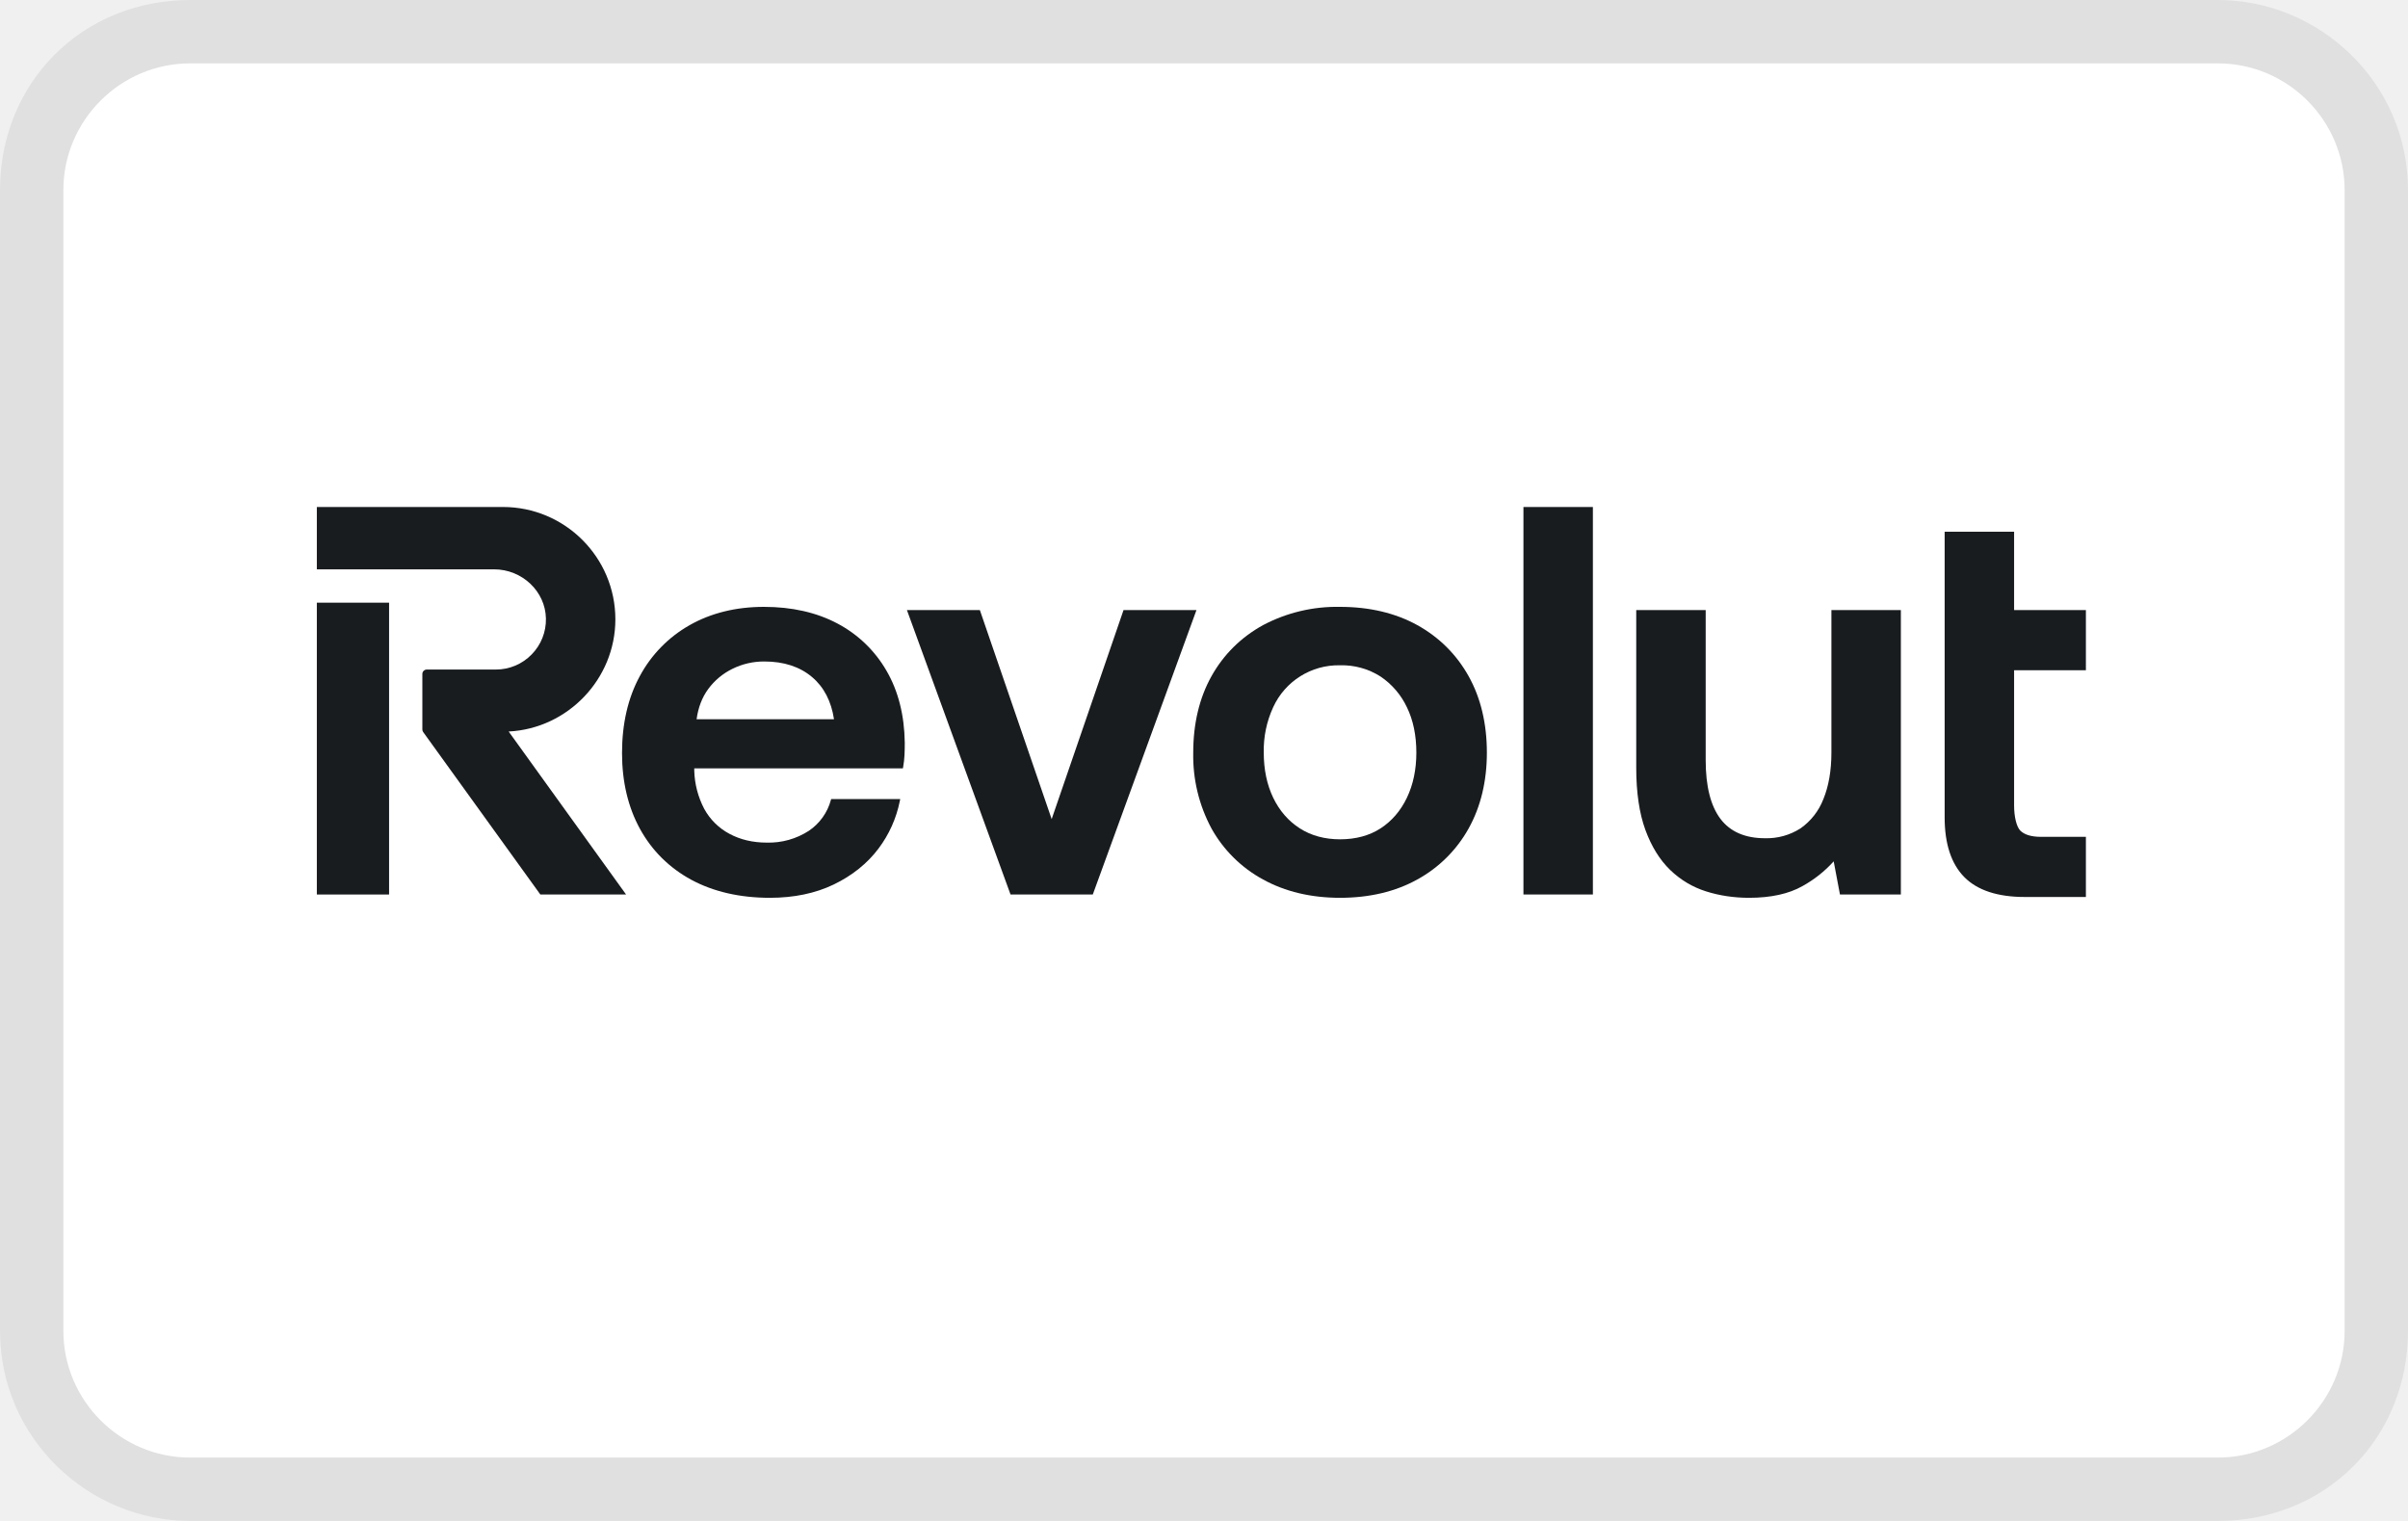
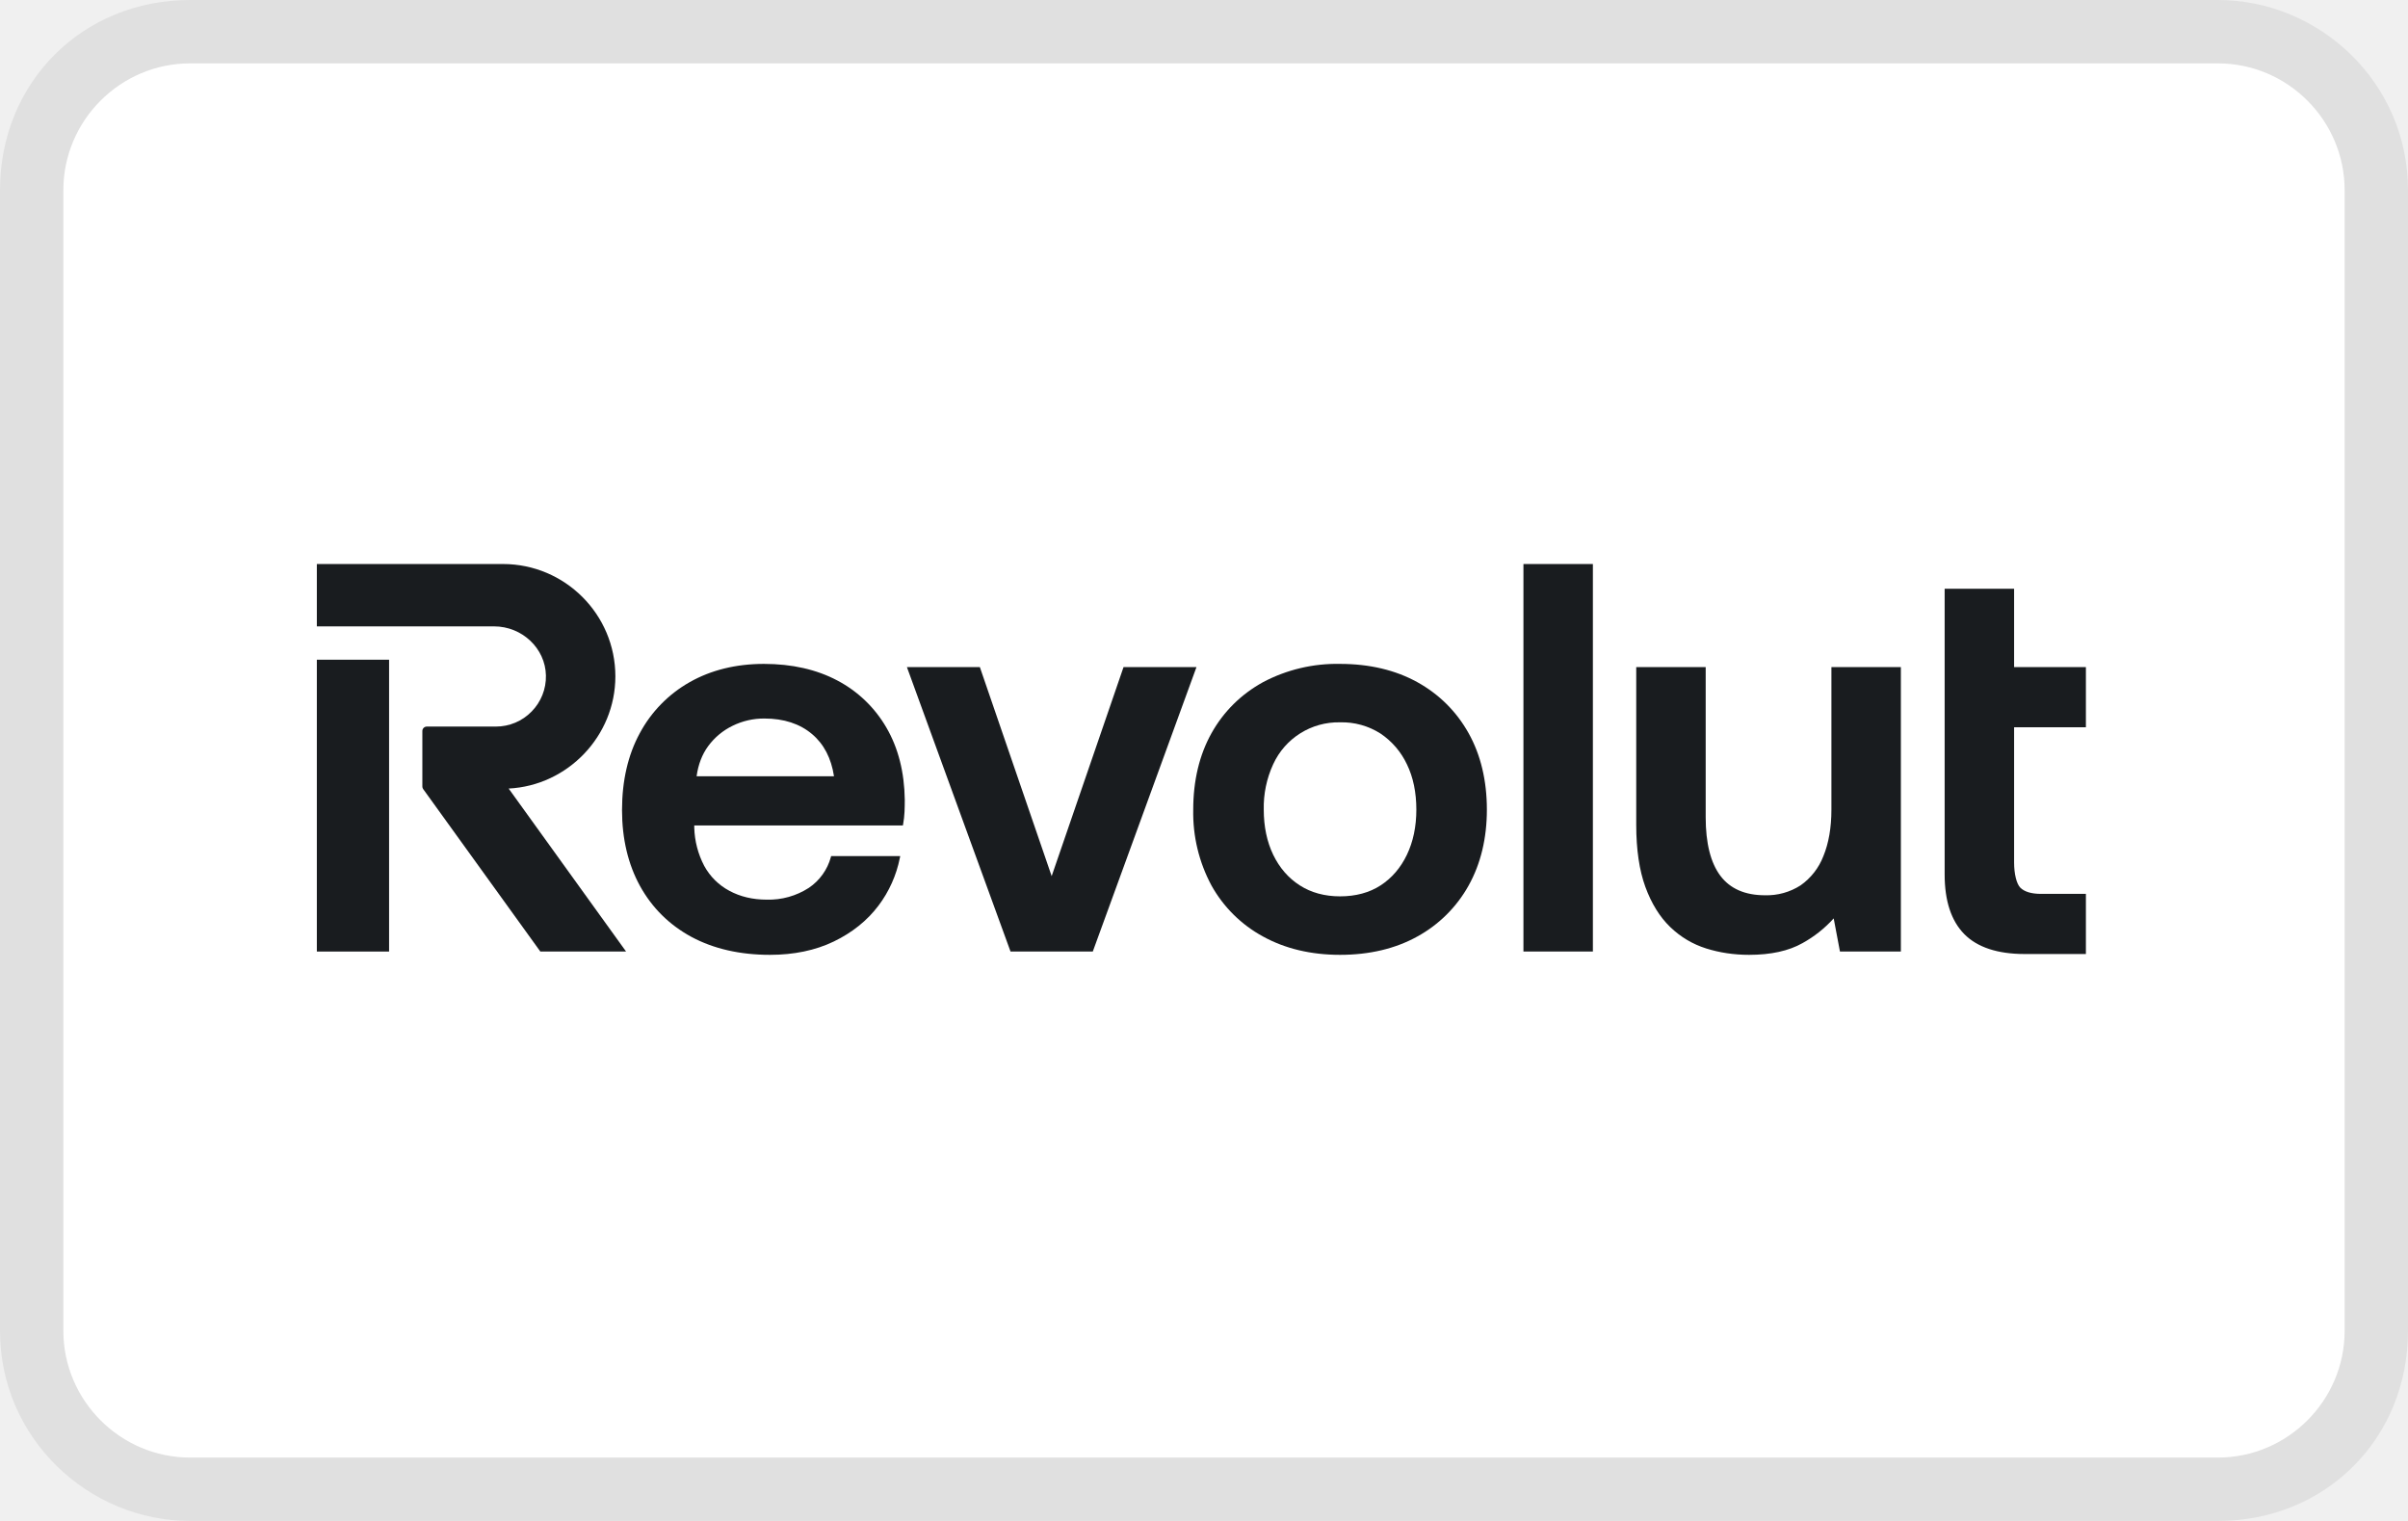
<svg xmlns="http://www.w3.org/2000/svg" viewBox="0 0 38 24" role="img" width="38" height="24" aria-labelledby="pi-revolut">
  <path fill="#000" opacity=".07" d="M35 0H3C1.3 0 0 1.3 0 3v18c0 1.7 1.4 3 3 3h32c1.7 0 3-1.3 3-3V3c0-1.7-1.4-3-3-3z" />
  <path fill="#fff" d="M35 1c1.1 0 2 .9 2 2v18c0 1.1-.9 2-2 2H3c-1.1 0-2-.9-2-2V3c0-1.1.9-2 2-2h32" />
-   <path d="M24.041 8h1.096v6.115h-1.096V8zm8.876 2.576v-.949h-1.133V8.39h-1.096v4.51c0 .415.104.731.31.94.205.208.526.314.952.314h.967v-.949h-.708c-.154 0-.264-.034-.329-.1-.058-.062-.096-.216-.096-.394v-2.135h1.133zM17.73 9.627l-1.134 3.298-1.133-3.298h-1.151l1.635 4.488h1.298l1.636-4.488h-1.152zm11.171 2.249c0 .284-.043.53-.127.734a1.004 1.004 0 01-.36.461.987.987 0 01-.561.156c-.314 0-.55-.103-.703-.306-.155-.205-.233-.516-.233-.924v-2.37h-1.096v2.49c0 .389.049.718.144.978.096.262.228.475.392.633.163.157.354.271.567.338.212.067.44.101.678.101.343 0 .626-.062.843-.185a1.9 1.9 0 00.492-.39l.099.523h.961V9.627h-1.096v2.249z" fill="#191C1F" />
-   <path fill-rule="evenodd" clip-rule="evenodd" d="M21.147 9.576c.463 0 .873.097 1.219.288.346.192.618.463.81.806.191.342.288.748.288 1.206 0 .452-.097.854-.288 1.197a2.059 2.059 0 01-.81.805c-.346.192-.756.289-1.219.289-.458 0-.866-.097-1.215-.289a2.05 2.05 0 01-.814-.805 2.425 2.425 0 01-.288-1.197c0-.458.097-.864.288-1.206.192-.343.466-.614.814-.806a2.492 2.492 0 011.215-.288zm0 3.668c.248 0 .463-.058.64-.173.177-.115.317-.278.415-.483.099-.207.149-.446.149-.712 0-.272-.05-.513-.149-.716a1.203 1.203 0 00-.415-.484 1.131 1.131 0 00-.64-.178 1.133 1.133 0 00-1.055.661 1.624 1.624 0 00-.149.717c0 .266.05.506.149.712.099.205.24.368.42.483.179.115.393.173.635.173z" fill="#191C1F" />
-   <path d="M6.14 9.51H5v4.605h1.14V9.51z" fill="#191C1F" />
-   <path d="M7.937 8c.978 0 1.774.795 1.774 1.773 0 .94-.75 1.723-1.684 1.77l1.853 2.572H8.527l-1.85-2.565a.07.07 0 01-.012-.04v-.875a.07.07 0 01.07-.07h1.09a.785.785 0 00.564-.237.785.785 0 00.226-.569c-.008-.427-.375-.775-.818-.775H5V8h2.937z" fill="#191C1F" />
-   <path fill-rule="evenodd" clip-rule="evenodd" d="M13.214 9.838c-.328-.174-.718-.262-1.158-.262-.441 0-.835.097-1.172.288a2.021 2.021 0 00-.788.806c-.186.342-.28.75-.28 1.214 0 .452.096.855.284 1.197.19.344.462.613.81.802.349.188.766.284 1.24.284.378 0 .716-.07 1.007-.21.29-.14.528-.33.705-.565a1.85 1.85 0 00.338-.753l.006-.03h-1.09l-.005.018a.855.855 0 01-.347.483 1.163 1.163 0 01-.665.186c-.22 0-.418-.047-.59-.14a.973.973 0 01-.396-.393 1.38 1.38 0 01-.157-.602v-.036h3.292l.004-.02a1.51 1.51 0 00.022-.194c.003-.063.004-.127.004-.191-.006-.435-.103-.818-.289-1.137a1.934 1.934 0 00-.775-.745zm-.4.845c.188.158.304.382.347.666h-2.168c.025-.184.086-.344.183-.476a1.04 1.04 0 01.384-.32 1.12 1.12 0 01.504-.115c.304 0 .557.082.75.245z" fill="#191C1F" />
+   <g transform="translate(0 0.9)">
+     <path d="M24.041 8h1.096v6.115h-1.096V8zm8.876 2.576v-.949h-1.133V8.39h-1.096v4.51c0 .415.104.731.31.94.205.208.526.314.952.314h.967v-.949h-.708c-.154 0-.264-.034-.329-.1-.058-.062-.096-.216-.096-.394v-2.135h1.133zM17.73 9.627l-1.134 3.298-1.133-3.298h-1.151l1.635 4.488h1.298l1.636-4.488h-1.152zm11.171 2.249c0 .284-.043.53-.127.734a1.004 1.004 0 01-.36.461.987.987 0 01-.561.156c-.314 0-.55-.103-.703-.306-.155-.205-.233-.516-.233-.924v-2.37h-1.096v2.49c0 .389.049.718.144.978.096.262.228.475.392.633.163.157.354.271.567.338.212.067.44.101.678.101.343 0 .626-.062.843-.185a1.9 1.9 0 00.492-.39l.099.523h.961V9.627h-1.096v2.249z" fill="#191C1F" />
+     <path fill-rule="evenodd" clip-rule="evenodd" d="M21.147 9.576c.463 0 .873.097 1.219.288.346.192.618.463.81.806.191.342.288.748.288 1.206 0 .452-.097.854-.288 1.197a2.059 2.059 0 01-.81.805c-.346.192-.756.289-1.219.289-.458 0-.866-.097-1.215-.289a2.05 2.05 0 01-.814-.805 2.425 2.425 0 01-.288-1.197c0-.458.097-.864.288-1.206.192-.343.466-.614.814-.806a2.492 2.492 0 011.215-.288zm0 3.668c.248 0 .463-.058.64-.173.177-.115.317-.278.415-.483.099-.207.149-.446.149-.712 0-.272-.05-.513-.149-.716a1.203 1.203 0 00-.415-.484 1.131 1.131 0 00-.64-.178 1.133 1.133 0 00-1.055.661 1.624 1.624 0 00-.149.717c0 .266.05.506.149.712.099.205.24.368.42.483.179.115.393.173.635.173z" fill="#191C1F" />
+     <path d="M6.14 9.51H5v4.605h1.14V9.51z" fill="#191C1F" />
+     <path d="M7.937 8c.978 0 1.774.795 1.774 1.773 0 .94-.75 1.723-1.684 1.77l1.853 2.572H8.527l-1.85-2.565a.07.07 0 01-.012-.04v-.875a.07.07 0 01.07-.07h1.09a.785.785 0 00.564-.237.785.785 0 00.226-.569c-.008-.427-.375-.775-.818-.775H5V8h2.937z" fill="#191C1F" />
+     <path fill-rule="evenodd" clip-rule="evenodd" d="M13.214 9.838c-.328-.174-.718-.262-1.158-.262-.441 0-.835.097-1.172.288a2.021 2.021 0 00-.788.806c-.186.342-.28.75-.28 1.214 0 .452.096.855.284 1.197.19.344.462.613.81.802.349.188.766.284 1.24.284.378 0 .716-.07 1.007-.21.29-.14.528-.33.705-.565a1.85 1.85 0 00.338-.753l.006-.03h-1.09l-.005.018a.855.855 0 01-.347.483 1.163 1.163 0 01-.665.186c-.22 0-.418-.047-.59-.14a.973.973 0 01-.396-.393 1.38 1.38 0 01-.157-.602v-.036h3.292l.004-.02a1.51 1.51 0 00.022-.194c.003-.063.004-.127.004-.191-.006-.435-.103-.818-.289-1.137a1.934 1.934 0 00-.775-.745zm-.4.845c.188.158.304.382.347.666h-2.168c.025-.184.086-.344.183-.476a1.04 1.04 0 01.384-.32 1.12 1.12 0 01.504-.115c.304 0 .557.082.75.245z" fill="#191C1F" />
+   </g>
</svg>
